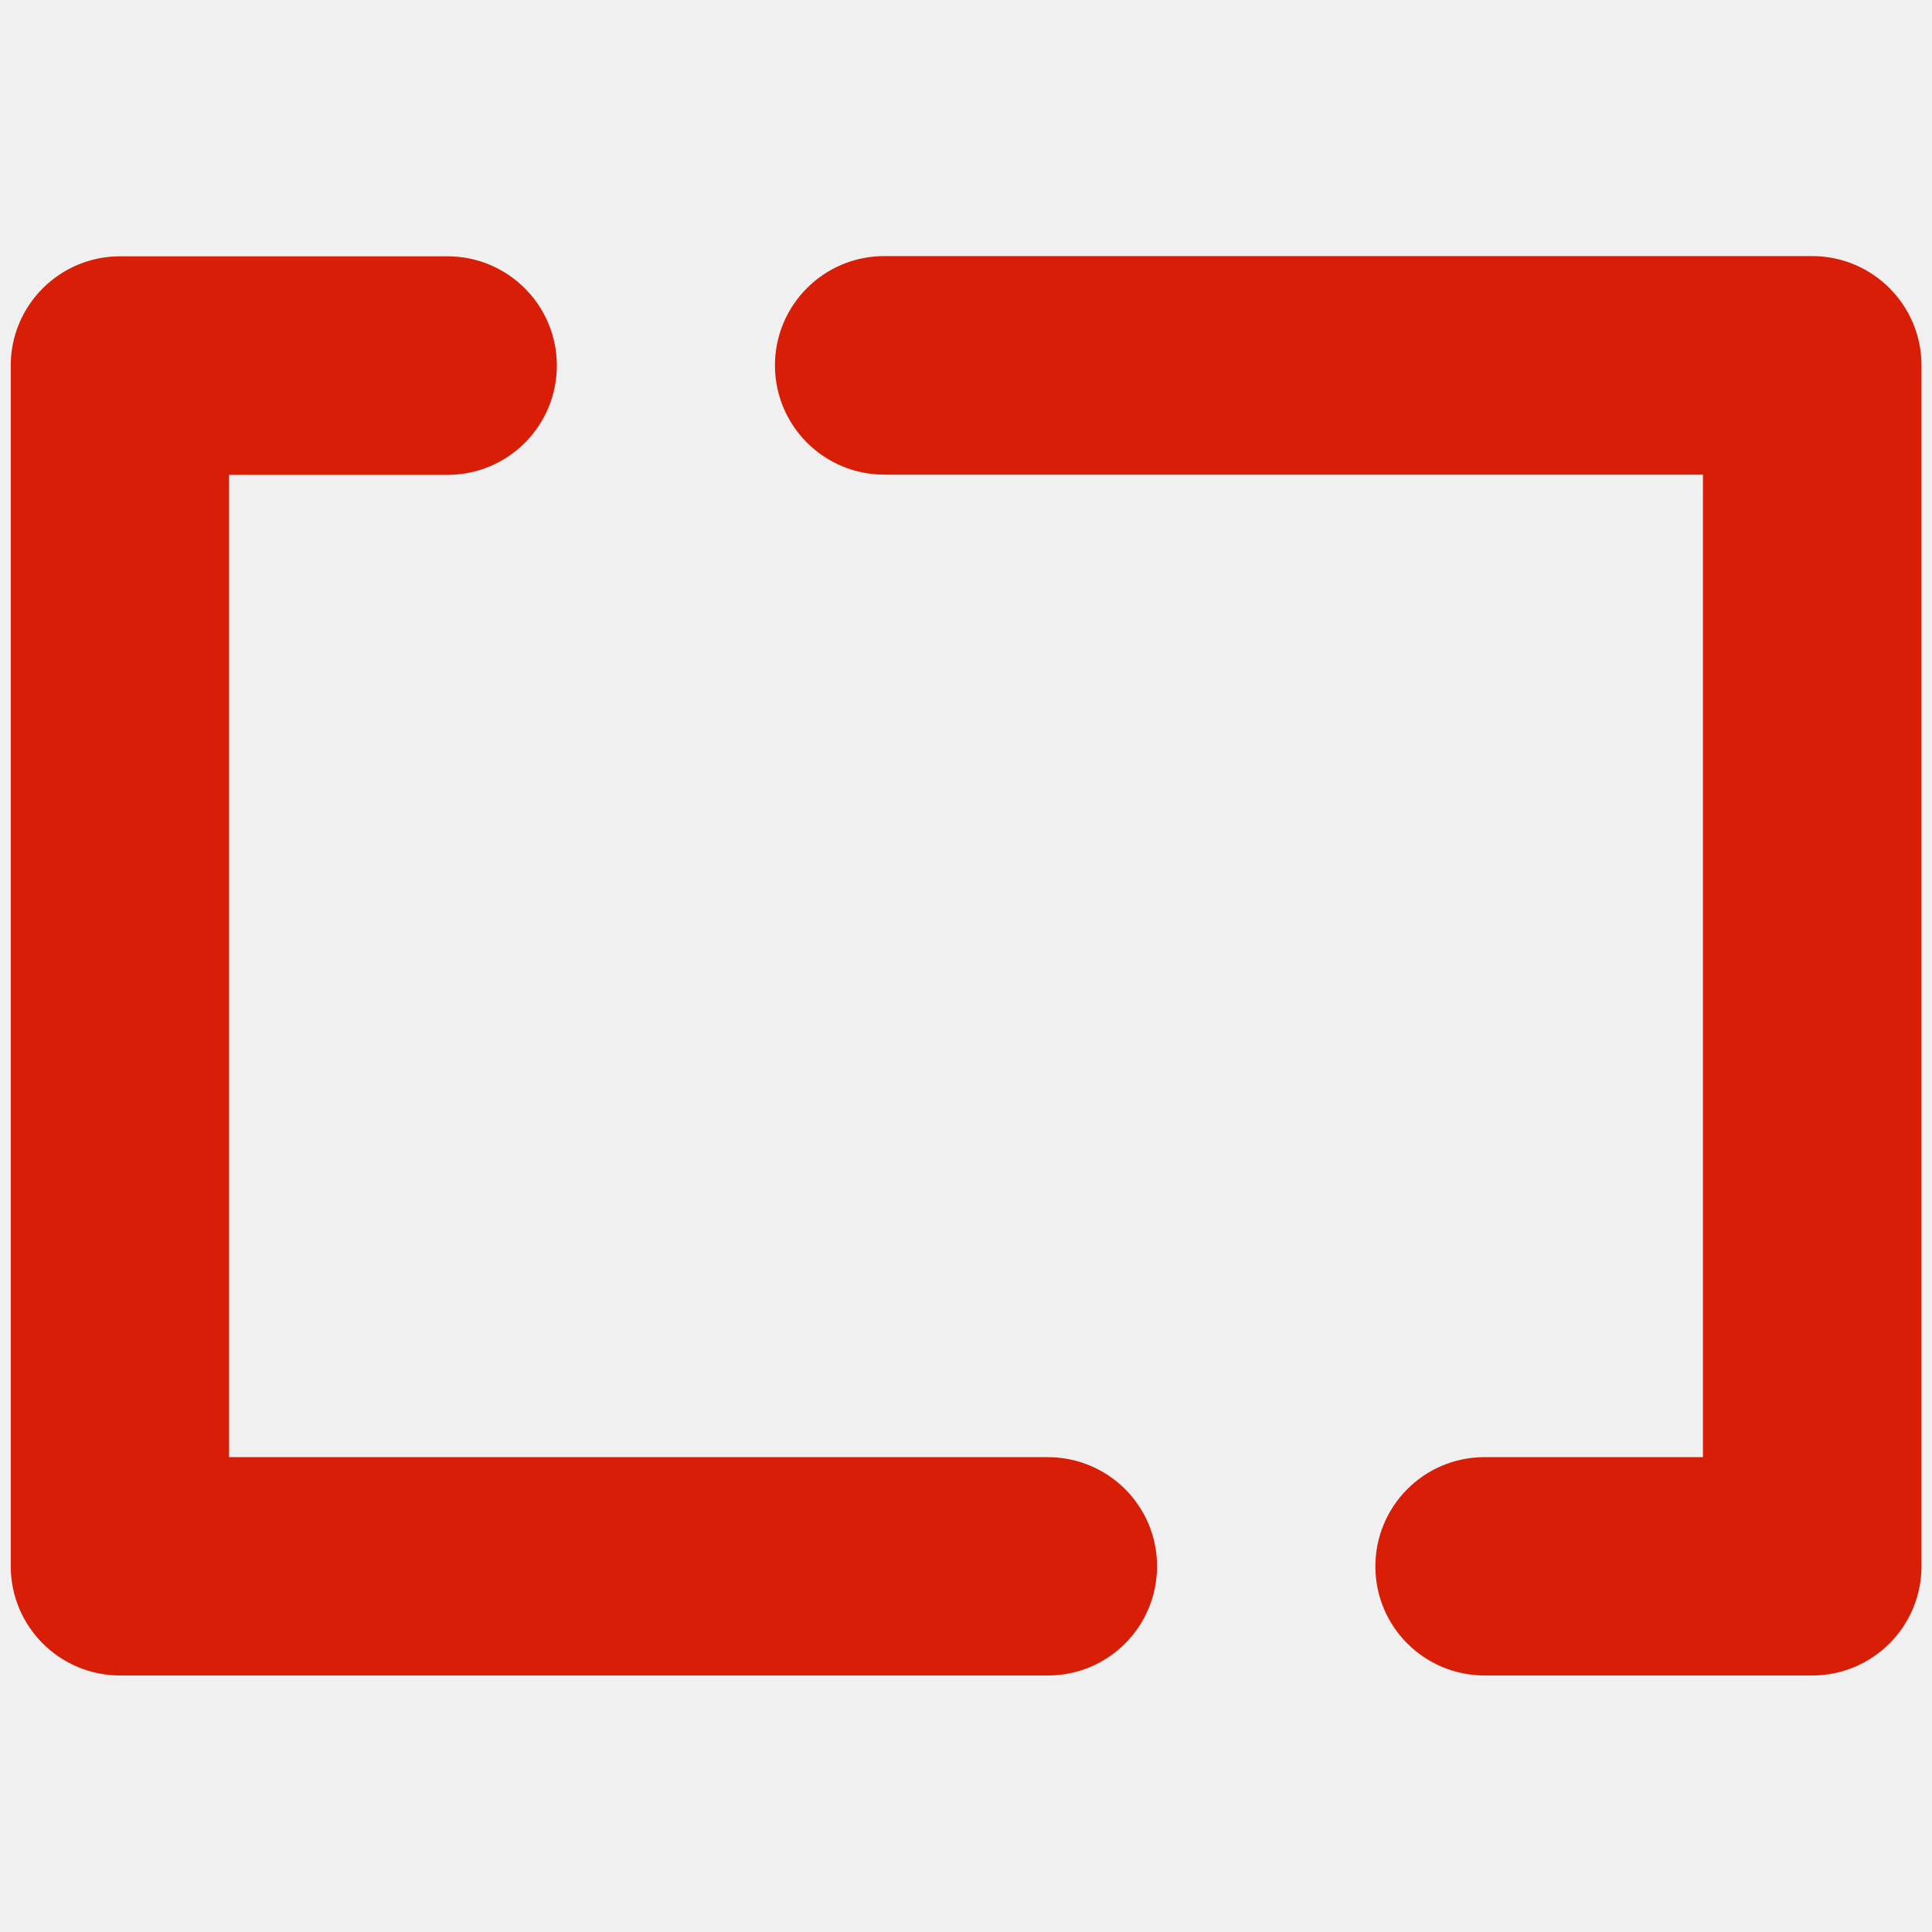
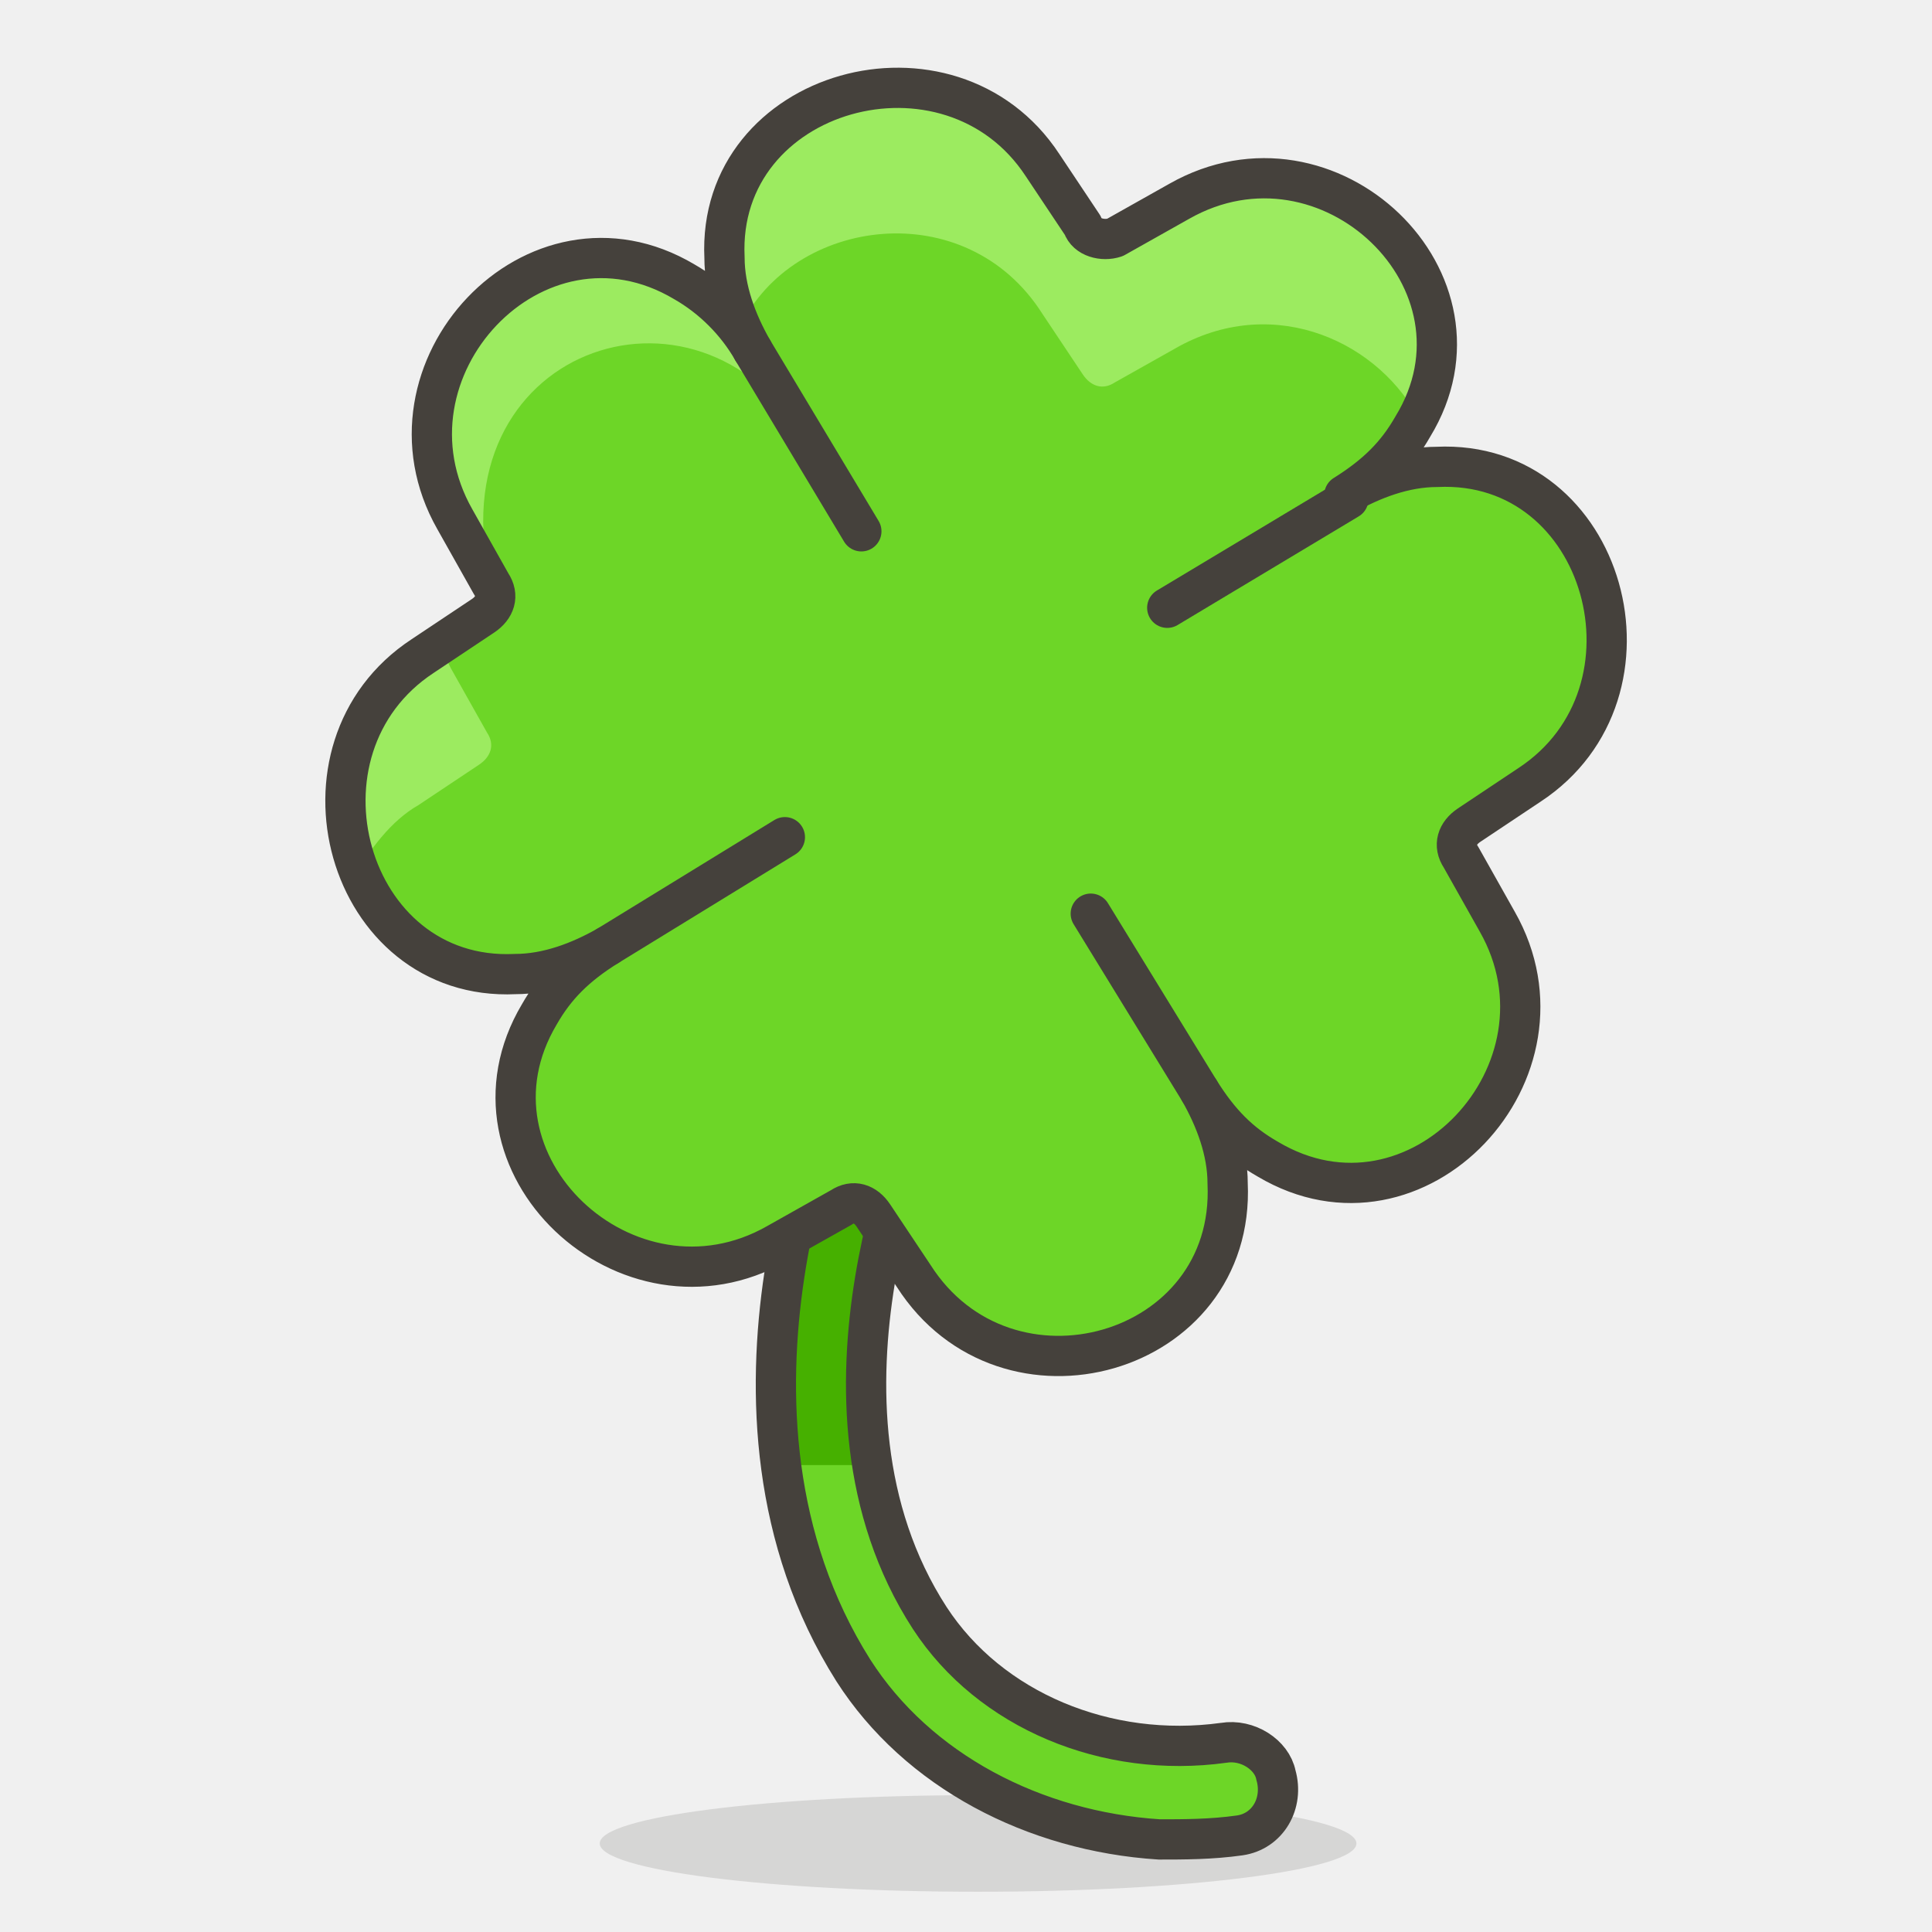
- <svg xmlns="http://www.w3.org/2000/svg" t="1558676519187" class="icon" style="" viewBox="0 0 1024 1024" version="1.1" p-id="11813" width="128" height="128">
-   <defs>
-     <style type="text/css" />
-   </defs>
-   <path d="M902.599 772.437V251.563H468.651c-31.972 0-57.913-25.941-57.913-57.913 0-31.972 25.941-57.913 57.913-57.913h491.861c31.972 0 57.913 25.941 57.913 57.913v636.473c0 31.972-25.941 57.913-57.913 57.913H786.887c-31.972 0-57.913-25.828-57.913-57.799 0-31.972 25.828-57.913 57.799-57.913h115.826zM121.401 251.563v520.761h433.948c31.972 0 57.913 25.828 57.913 57.799 0 31.972-25.828 57.913-57.799 57.913H63.602c-31.972 0-57.913-25.941-57.913-57.913V193.764c0-31.972 25.941-57.913 57.913-57.913h173.625c31.972 0 57.913 25.941 57.913 57.913 0 31.972-25.941 57.913-57.913 57.913H121.401z" p-id="11814" fill="#d81e06" />
+ <svg xmlns="http://www.w3.org/2000/svg" version="1.1" id="Icons" x="0px" y="0px" viewBox="0 0 48 48" style="enable-background:new 0 0 48 48;" xml:space="preserve">
+   <style type="text/css">
+ 	.st0{opacity:0.15;fill:#45413C;}
+ 	.st1{fill:#FFE500;}
+ 	.st2{fill:#EBCB00;}
+ 	.st3{fill:none;stroke:#45413C;stroke-linecap:round;stroke-linejoin:round;stroke-miterlimit:10;}
+ 	.st4{fill:#FFAA54;}
+ 	.st5{fill:#FF8A14;}
+ 	.st6{fill:#FFB0CA;stroke:#45413C;stroke-linecap:round;stroke-linejoin:round;stroke-miterlimit:10;}
+ 	.st7{fill:#FF87AF;stroke:#45413C;stroke-linecap:round;stroke-linejoin:round;stroke-miterlimit:10;}
+ 	.st8{fill:#FFCC99;}
+ 	.st9{fill:#FFFFFF;}
+ 	.st10{fill:#F0F0F0;}
+ 	.st11{fill:#BF8256;}
+ 	.st12{fill:#915E3A;}
+ 	.st13{fill:#DEA47A;}
+ 	.st14{fill:#F0D5A8;}
+ 	.st15{fill:#DEBB7E;}
+ 	.st16{fill:#F7E5C6;}
+ 	.st17{fill:#FF8A14;stroke:#45413C;stroke-linecap:round;stroke-linejoin:round;stroke-miterlimit:10;}
+ 	.st18{fill:#FFF5E3;}
+ 	.st19{fill:#FFF48C;}
+ 	.st20{fill:#FFFACF;}
+ 	.st21{fill:#FFFCE5;}
+ 	.st22{fill:#FF87AF;}
+ 	.st23{fill:#FFB0CA;}
+ 	.st24{fill:#FFE500;stroke:#45413C;stroke-linecap:round;stroke-linejoin:round;stroke-miterlimit:10;}
+ 	.st25{fill:#9CEB60;stroke:#45413C;stroke-linecap:round;stroke-linejoin:round;stroke-miterlimit:10;}
+ 	.st26{fill:#FFFACF;stroke:#45413C;stroke-linecap:round;stroke-linejoin:round;stroke-miterlimit:10;}
+ 	.st27{fill:#00F5BC;stroke:#45413C;stroke-linecap:round;stroke-linejoin:round;stroke-miterlimit:10;}
+ 	.st28{fill:#BF8256;stroke:#45413C;stroke-linecap:round;stroke-linejoin:round;stroke-miterlimit:10;}
+ 	.st29{fill:#FFE3CF;stroke:#45413C;stroke-linecap:round;stroke-linejoin:round;stroke-miterlimit:10;}
+ 	.st30{fill:#FF6242;}
+ 	.st31{fill:#FF866E;}
+ 	.st32{fill:none;stroke:#E04122;stroke-linecap:round;stroke-linejoin:round;stroke-miterlimit:10;}
+ 	.st33{fill:#FFFEF2;stroke:#45413C;stroke-linecap:round;stroke-linejoin:round;stroke-miterlimit:10;}
+ 	.st34{fill:#FF6242;stroke:#45413C;stroke-linecap:round;stroke-linejoin:round;stroke-miterlimit:10;}
+ 	.st35{fill:#FFA694;}
+ 	.st36{fill:#FFFFFF;stroke:#45413C;stroke-linecap:round;stroke-linejoin:round;stroke-miterlimit:10;}
+ 	.st37{fill:#FFFEF2;}
+ 	.st38{fill:#FF6196;}
+ 	.st39{fill:#B89558;}
+ 	.st40{fill:none;stroke:#915E3A;stroke-linecap:round;stroke-linejoin:round;stroke-miterlimit:10;}
+ 	.st41{fill:#DEBB7E;stroke:#45413C;stroke-linecap:round;stroke-linejoin:round;stroke-miterlimit:10;}
+ 	.st42{fill:#6DD627;stroke:#45413C;stroke-linecap:round;stroke-linejoin:round;stroke-miterlimit:10;}
+ 	.st43{fill:#E5F8FF;}
+ 	.st44{fill:#E8F4FA;}
+ 	.st45{fill:#E8F4FA;stroke:#45413C;stroke-linecap:round;stroke-linejoin:round;stroke-miterlimit:10;}
+ 	.st46{fill:#FFCCDD;}
+ 	.st47{fill:#E5F8FF;stroke:#45413C;stroke-linecap:round;stroke-linejoin:round;stroke-miterlimit:10;}
+ 	.st48{fill:#00B8F0;stroke:#45413C;stroke-linecap:round;stroke-linejoin:round;stroke-miterlimit:10;}
+ 	.st49{fill:#00B8F0;}
+ 	.st50{fill:#4ACFFF;}
+ 	.st51{fill:#E04122;}
+ 	.st52{fill:#E04122;stroke:#45413C;stroke-linecap:round;stroke-linejoin:round;stroke-miterlimit:10;}
+ 	.st53{fill:#87898C;}
+ 	.st54{fill:#BDBEC0;}
+ 	.st55{fill:#656769;}
+ 	.st56{fill:#525252;}
+ 	.st57{fill:#FFF48C;stroke:#45413C;stroke-linecap:round;stroke-linejoin:round;stroke-miterlimit:10;}
+ 	.st58{fill:#6DD627;}
+ 	.st59{fill:#EB6D00;}
+ 	.st60{fill:#46B000;}
+ 	.st61{fill:#80DDFF;}
+ 	.st62{fill:#DAEDF7;}
+ 	.st63{fill:#BF8DF2;stroke:#45413C;stroke-linecap:round;stroke-linejoin:round;stroke-miterlimit:10;}
+ 	.st64{fill:#9F5AE5;stroke:#45413C;stroke-linecap:round;stroke-linejoin:round;stroke-miterlimit:10;}
+ 	.st65{fill:#C8FFA1;}
+ 	.st66{fill:#E4FFD1;}
+ 	.st67{fill:#9CEB60;}
+ 	.st68{fill:#E5FEFF;}
+ 	.st69{fill:#B8ECFF;}
+ 	.st70{fill:#E0E0E0;stroke:#45413C;stroke-linecap:round;stroke-linejoin:round;stroke-miterlimit:10;}
+ 	.st71{fill:#E0E0E0;}
+ 	.st72{fill:none;stroke:#4F4B45;stroke-linejoin:round;stroke-miterlimit:10;}
+ 	.st73{fill:none;stroke:#4F4B45;stroke-linecap:round;stroke-linejoin:round;stroke-miterlimit:10;}
+ 	.st74{fill:#E0366F;stroke:#45413C;stroke-linecap:round;stroke-linejoin:round;stroke-miterlimit:10;}
+ 	.st75{fill:none;stroke:#45413C;stroke-miterlimit:10;}
+ 	.st76{fill:#FF866E;stroke:#45413C;stroke-linecap:round;stroke-linejoin:round;stroke-miterlimit:10;}
+ 	.st77{fill:#45413C;stroke:#45413C;stroke-linecap:round;stroke-linejoin:round;stroke-miterlimit:10;}
+ 	.st78{fill:#9F5AE5;}
+ 	.st79{fill:#803EC2;}
+ 	.st80{fill:#803EC2;stroke:#45413C;stroke-linecap:round;stroke-linejoin:round;stroke-miterlimit:10;}
+ 	.st81{fill:#BF8DF2;}
+ 	.st82{fill:#FFAA54;stroke:#45413C;stroke-linecap:round;stroke-linejoin:round;stroke-miterlimit:10;}
+ 	.st83{fill:none;stroke:#45413C;stroke-linejoin:round;stroke-miterlimit:10;}
+ 	.st84{fill:#FFCCDD;stroke:#45413C;stroke-linecap:round;stroke-linejoin:round;stroke-miterlimit:10;}
+ 	.st85{fill:#FF6196;stroke:#45413C;stroke-linecap:round;stroke-linejoin:round;stroke-miterlimit:10;}
+ 	.st86{fill:#FFE5EE;}
+ 	.st87{fill:#F7E5C6;stroke:#45413C;stroke-linecap:round;stroke-linejoin:round;stroke-miterlimit:10;}
+ 	.st88{fill:#E5FFF9;}
+ 	.st89{fill:none;stroke:#45413C;stroke-width:1.006;stroke-linecap:round;stroke-linejoin:round;stroke-miterlimit:10;}
+ 	.st90{fill:#4AEFF7;}
+ 	.st91{fill:#A6FBFF;}
+ 	.st92{fill:#E5FEFF;stroke:#45413C;stroke-linecap:round;stroke-linejoin:round;stroke-miterlimit:10;}
+ 	.st93{fill:#46B000;stroke:#45413C;stroke-linecap:round;stroke-linejoin:round;stroke-miterlimit:10;}
+ 	.st94{fill:#FFFFFF;stroke:#45413C;stroke-linejoin:round;stroke-miterlimit:10;}
+ 	.st95{fill:#FFFFFF;stroke:#45413C;stroke-miterlimit:10;}
+ 	.st96{fill:#009FD9;}
+ 	.st97{fill:#00DFEB;}
+ 	.st98{fill:#C0DCEB;stroke:#45413C;stroke-linecap:round;stroke-linejoin:round;stroke-miterlimit:10;}
+ 	.st99{fill:#00DFEB;stroke:#45413C;stroke-linecap:round;stroke-linejoin:round;stroke-miterlimit:10;}
+ 	.st100{fill:#FFE5EE;stroke:#45413C;stroke-linecap:round;stroke-linejoin:round;stroke-miterlimit:10;}
+ 	.st101{fill:#8CA4B8;}
+ 	.st102{fill:#ADC4D9;}
+ 	.st103{fill:#656769;stroke:#45413C;stroke-linecap:round;stroke-linejoin:round;stroke-miterlimit:10;}
+ 	.st104{fill:#F0F0F0;stroke:#45413C;stroke-linecap:round;stroke-linejoin:round;stroke-miterlimit:10;}
+ 	.st105{fill:#C0DCEB;}
+ 	.st106{fill:#45413C;}
+ 	.st107{fill:#FFCABF;}
+ 	.st108{fill:#87898C;stroke:#45413C;stroke-linecap:round;stroke-linejoin:round;stroke-miterlimit:10;}
+ 	.st109{fill:#EBCB00;stroke:#45413C;stroke-linecap:round;stroke-linejoin:round;stroke-miterlimit:10;}
+ </style>
+   <g id="XMLID_12716_">
+     <ellipse id="XMLID_12731_" class="st0" cx="24.3" cy="45.8" rx="9.4" ry="1.2" />
+     <path id="XMLID_12730_" class="st58" d="M31.6,44.1c0.2,0.7-0.2,1.4-0.9,1.5c-0.7,0.1-1.4,0.1-2,0.1c-3.1-0.2-6-1.7-7.6-4.2   c-4.1-6.5-0.4-14.7-0.2-15c0.3-0.6,1-0.8,1.6-0.6c0.6,0.3,0.8,1,0.6,1.6l0,0c0,0.1-3.4,7.4,0.1,12.8c1.5,2.3,4.4,3.5,7.3,3.1   C30.9,43.2,31.5,43.6,31.6,44.1L31.6,44.1z" />
+     <path id="XMLID_12729_" class="st60" d="M23,27.4c0,0-1.5,3.2-1.5,7c0,0.7,0,1.3,0.2,2h-2.4c-0.7-5.1,1.5-9.7,1.6-10   c0.3-0.6,1-0.8,1.6-0.6C23,26.2,23.2,26.9,23,27.4z" />
+     <path id="XMLID_12728_" class="st75" d="M23,27.4c0,0.1-3.4,7.4,0.1,12.8c1.5,2.3,4.4,3.5,7.3,3.1c0.6-0.1,1.2,0.3,1.3,0.8   c0.2,0.7-0.2,1.4-0.9,1.5c-0.7,0.1-1.4,0.1-2,0.1c-3.1-0.2-6-1.7-7.6-4.2c-4.1-6.5-0.4-14.7-0.2-15c0.3-0.6,1-0.8,1.6-0.6   C23,26.2,23.2,26.9,23,27.4z" />
+     <path id="XMLID_12727_" class="st58" d="M30.5,29.4c0-0.8-0.3-1.6-0.7-2.3c0.5,0.8,1,1.3,1.7,1.7c3.7,2.2,7.8-2.2,5.7-5.9l-0.9-1.6   c-0.2-0.3-0.1-0.6,0.2-0.8l1.5-1c3.5-2.3,1.9-8.1-2.3-7.9c-0.8,0-1.6,0.3-2.3,0.7c0.8-0.5,1.3-1,1.7-1.7C37.3,7,33,2.9,29.3,5   l-1.6,0.9C27.4,6,27,5.9,26.9,5.6l-1-1.5c-2.3-3.5-8.1-1.9-7.9,2.3c0,0.8,0.3,1.6,0.7,2.3C18.3,8,17.7,7.4,17,7   c-3.7-2.2-7.8,2.2-5.7,5.9l0.9,1.6c0.2,0.3,0.1,0.6-0.2,0.8l-1.5,1c-3.5,2.3-1.9,8.1,2.3,7.9c0.8,0,1.6-0.3,2.3-0.7   c-0.8,0.5-1.3,1-1.7,1.7c-2.2,3.7,2.2,7.8,5.9,5.7l1.6-0.9c0.3-0.2,0.6-0.1,0.8,0.2l1,1.5C25,35.3,30.7,33.7,30.5,29.4z" />
+     <g id="XMLID_12725_">
+       <path id="XMLID_12726_" class="st67" d="M18.7,8.7C18.3,8,17.7,7.4,17,7c-3.7-2.2-7.8,2.2-5.7,5.9l0.9,1.6    c-1.4-5.8,5.1-8.1,7.8-3.6L18.7,8.7z" />
+     </g>
+     <g id="XMLID_12722_">
+       <path id="XMLID_12724_" class="st67" d="M25.9,7.8l1,1.5c0.2,0.3,0.5,0.4,0.8,0.2l1.6-0.9c2.4-1.3,5-0.1,6,1.9    c1.9-3.6-2.4-7.5-6-5.5l-1.6,0.9C27.4,6,27,5.9,26.9,5.6l-1-1.5c-2.3-3.5-8.1-1.9-7.9,2.3c0,0.6,0.2,1.1,0.4,1.7    C19.7,5.4,24,4.8,25.9,7.8z" />
+       <path id="XMLID_12723_" class="st67" d="M10.4,20l1.5-1c0.3-0.2,0.4-0.5,0.2-0.8l-0.9-1.6c-0.1-0.2-0.2-0.4-0.3-0.6l-0.6,0.4    c-2,1.3-2.3,3.7-1.6,5.5C9.2,21.1,9.7,20.4,10.4,20z" />
+     </g>
+     <path id="XMLID_12721_" class="st3" d="M30.5,29.4c0-0.8-0.3-1.6-0.7-2.3c0.5,0.8,1,1.3,1.7,1.7c3.7,2.2,7.8-2.2,5.7-5.9l-0.9-1.6   c-0.2-0.3-0.1-0.6,0.2-0.8l1.5-1c3.5-2.3,1.9-8.1-2.3-7.9c-0.8,0-1.6,0.3-2.3,0.7c0.8-0.5,1.3-1,1.7-1.7C37.3,7,33,2.9,29.3,5   l-1.6,0.9C27.4,6,27,5.9,26.9,5.6l-1-1.5c-2.3-3.5-8.1-1.9-7.9,2.3c0,0.8,0.3,1.6,0.7,2.3C18.3,8,17.7,7.4,17,7   c-3.7-2.2-7.8,2.2-5.7,5.9l0.9,1.6c0.2,0.3,0.1,0.6-0.2,0.8l-1.5,1c-3.5,2.3-1.9,8.1,2.3,7.9c0.8,0,1.6-0.3,2.3-0.7   c-0.8,0.5-1.3,1-1.7,1.7c-2.2,3.7,2.2,7.8,5.9,5.7l1.6-0.9c0.3-0.2,0.6-0.1,0.8,0.2l1,1.5C25,35.3,30.7,33.7,30.5,29.4z" />
+     <line id="XMLID_12720_" class="st3" x1="18.7" y1="8.7" x2="21.4" y2="13.2" />
+     <line id="XMLID_12719_" class="st3" x1="27.1" y1="22.7" x2="29.8" y2="27.1" />
+     <line id="XMLID_12718_" class="st3" x1="29" y1="15.1" x2="33.5" y2="12.4" />
+     <line id="XMLID_12717_" class="st3" x1="15.1" y1="23.5" x2="19.5" y2="20.8" />
+   </g>
</svg>
